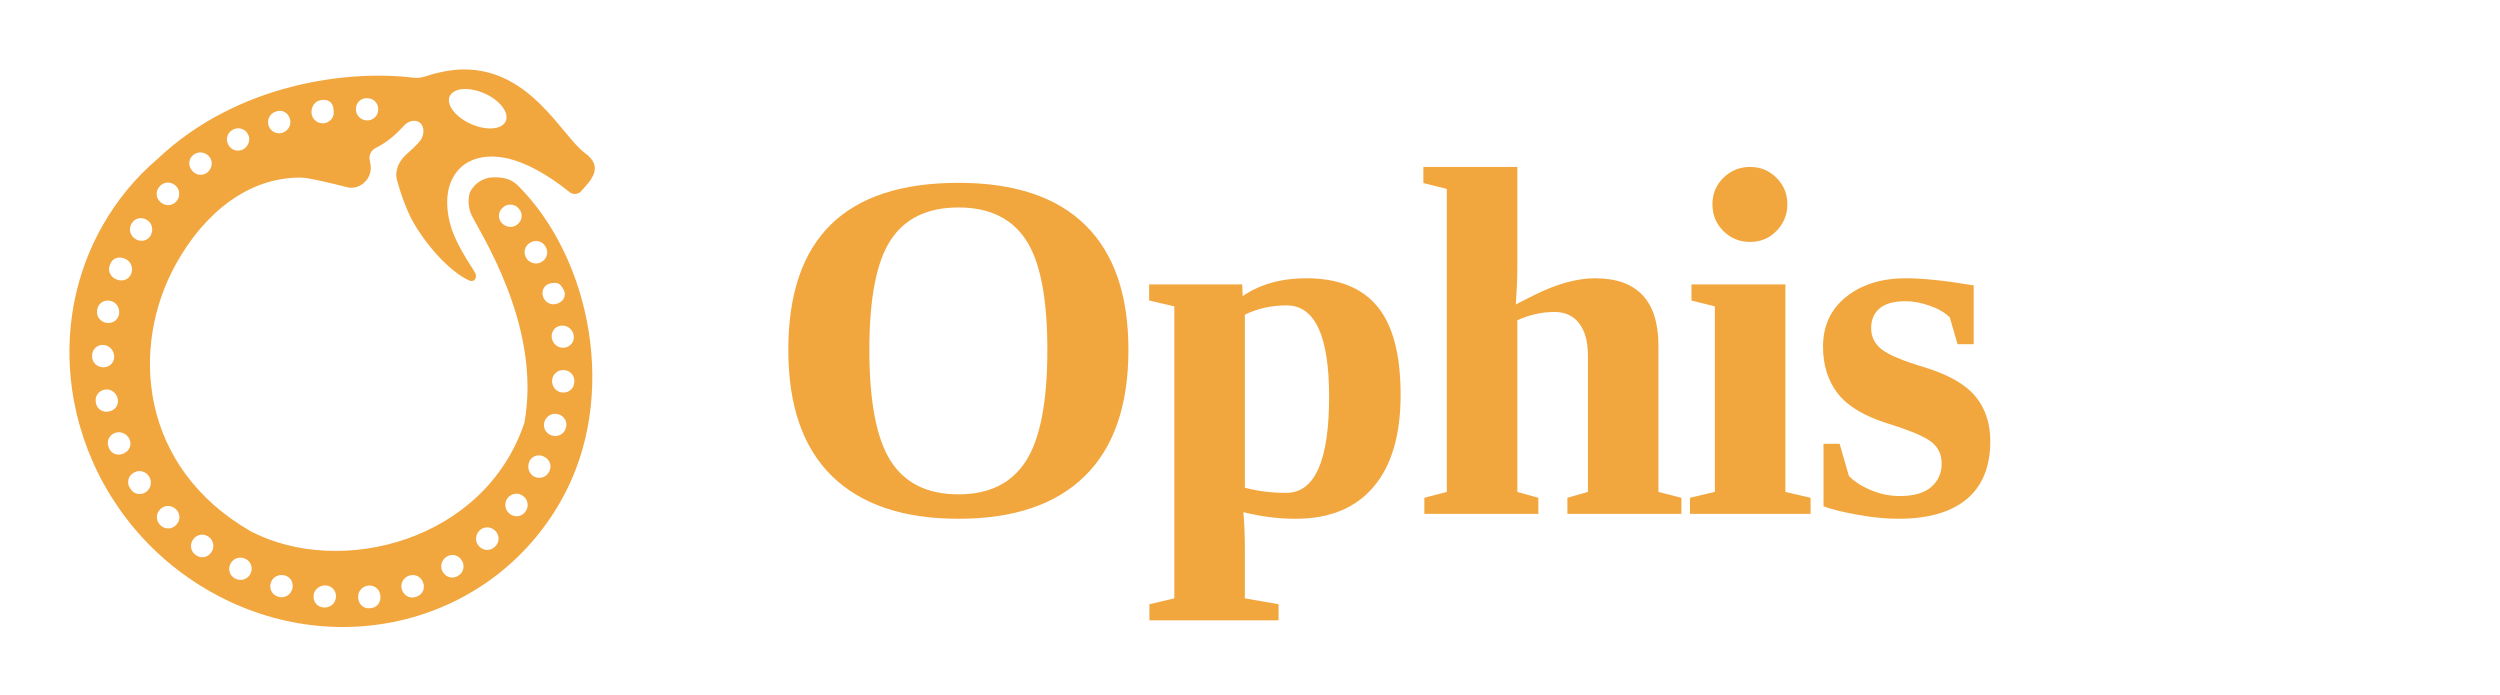
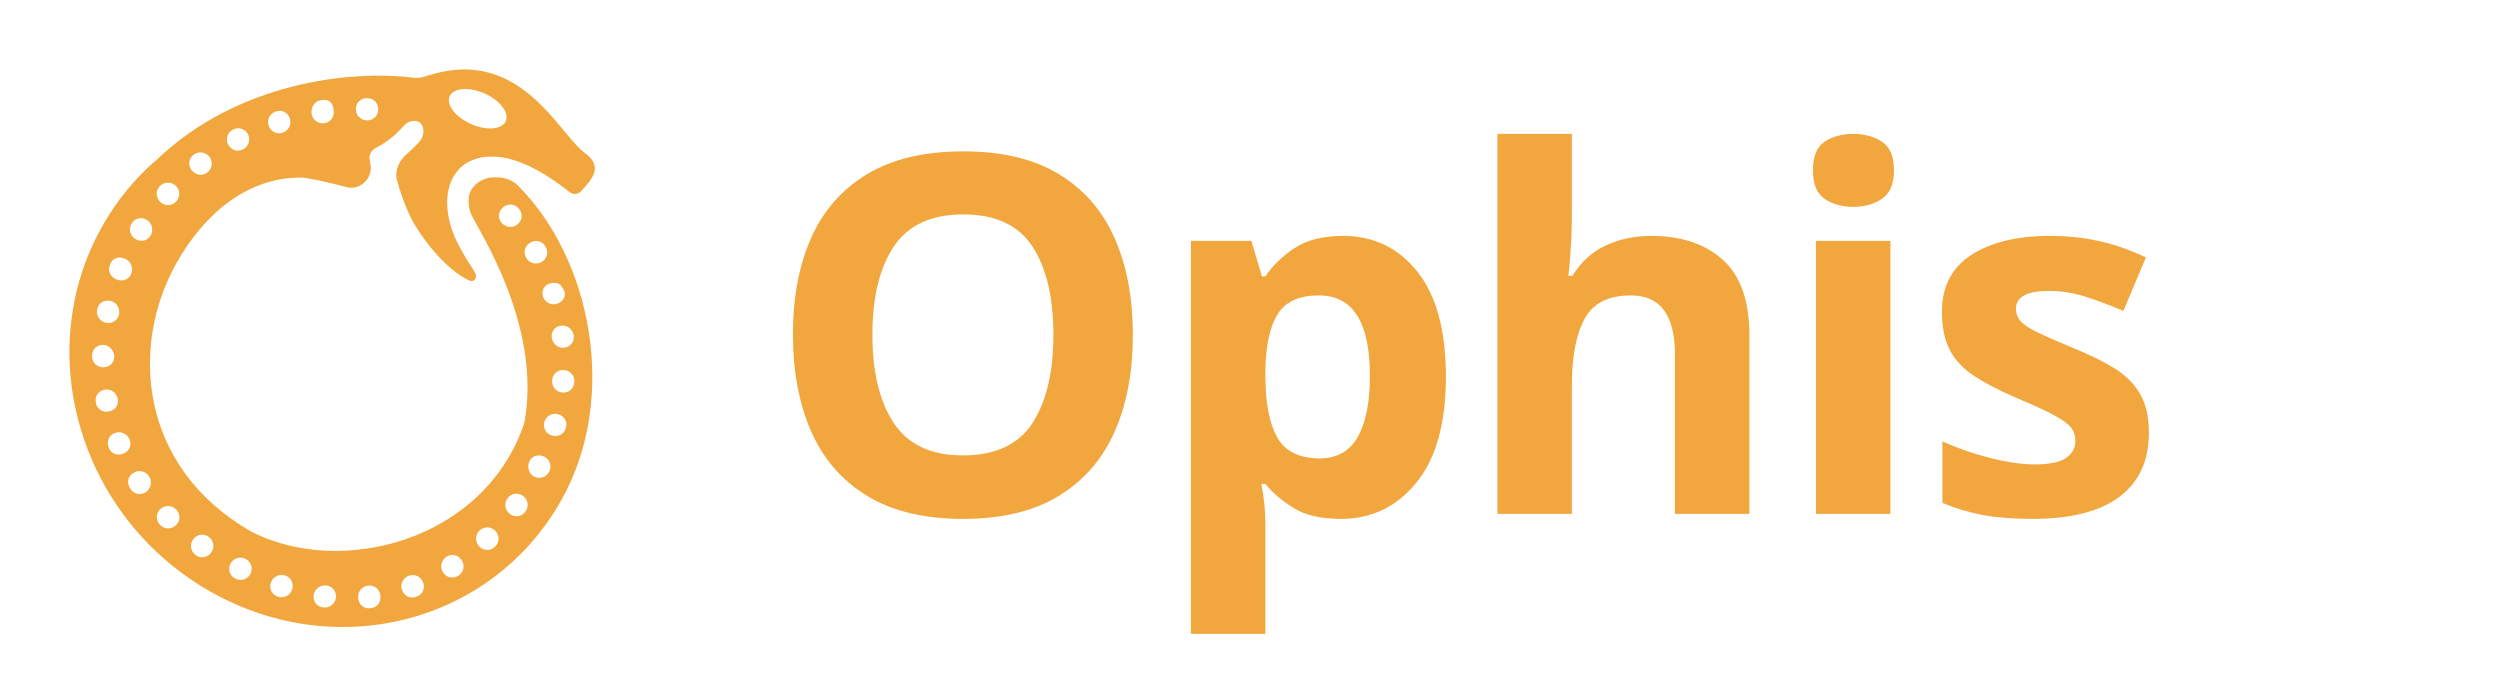
<svg xmlns="http://www.w3.org/2000/svg" viewBox="0 0 720 200" width="720" height="200" fill="none">
  <style>
    .ophis-wordmark {
-       font-family: 'Fraunces', ui-serif, Georgia, 'Times New Roman', serif;
+       font-family: 'Geist', ui-sans-serif, system-ui, sans-serif;
      font-weight: 700;
      font-size: 144px;
      font-feature-settings: 'ss01' on;
      font-variation-settings: 'opsz' 144, 'SOFT' 50;
      letter-spacing: -0.02em;
      fill: #F2A63E;
    }
  </style>
  <g transform="translate(20, 20) scale(0.22)">
    <path d="M514.935 0.013C500.381 0.288 484.137 3.096 465.674 9.181C460.548 10.87 455.118 11.427 449.762 10.765C367.206 0.559 221.045 16.996 115.092 117.357C86.701 141.529 62.014 171.216 42.607 205.747C-48.758 368.716 11.529 581.06 178.373 679.966C344.935 778.716 552.904 726.372 644.154 563.404C719.31 429.81 683.219 248.06 587.279 152.154C577.719 142.935 567.283 140.184 550.219 141.56C550.219 141.56 541.219 142.993 534.219 148.56C527.219 154.126 524.719 160.06 524.719 160.06C522.219 165.06 521.219 177.06 525.248 188.247C534.5 209.56 619.058 333.935 595.56 462.561C543.902 617.466 354.721 665.811 237.219 604.561C90.938 520.186 79.25 362.466 139.719 254.185C176.75 187.779 234.125 141.247 302.719 141.56C312.095 141.56 339.114 147.895 363.297 154.126C380.822 158.641 397.406 142.067 394.092 124.275C393.725 122.308 393.368 120.332 393.015 118.345C391.893 112.006 395.115 105.704 400.873 102.826C414.083 96.221 425.902 86.835 436.672 74.896C439.085 72.222 441.881 69.691 445.252 68.425C462.249 62.044 469.552 82.135 457.309 95.539C452.45 100.858 447.333 105.822 441.94 110.376C431.692 119.028 425.373 132.199 428.861 145.149C433.272 161.529 439.453 179.051 447.904 196.06C465.87 229.081 497.236 264.355 523.137 276.17C530.226 279.404 534.829 271.922 530.617 265.367C516.018 242.648 503.519 221.967 498.373 202.154C491.342 175.122 493.529 150.279 507.904 132.935C518.529 120.013 535.248 113.607 554.31 114.076C560.717 114.232 567.279 115.013 574.154 116.576C597.844 122.276 624.833 136.591 654.877 160.697C659.302 164.248 665.881 163.646 669.713 159.461C683.227 144.701 699.959 127.616 674.779 109.388C645 87.83 603.842 -1.237 514.935 0.013ZM519.467 25.638C526.342 25.794 534.154 27.513 541.967 30.794C562.279 39.232 575.56 55.482 571.498 66.888C567.435 78.294 547.592 80.638 527.123 72.044C506.654 63.45 493.373 47.357 497.435 35.95C499.779 29.544 507.123 25.951 516.654 25.638H519.467ZM390.401 37.659C398.367 37.789 404.539 44.553 404.241 52.514L404.214 53.221C403.924 60.976 397.307 66.909 389.549 66.736C381.787 66.562 375.232 60.5 375.024 52.739L375.006 52.078C374.793 44.172 380.969 37.543 388.877 37.637C389.385 37.643 389.893 37.65 390.401 37.659ZM332.719 39.857C339.808 39.377 344.908 44.258 345.592 51.331L345.98 55.342C346.703 62.812 340.854 69.469 333.409 70.412C325.647 71.396 318.547 66.19 317.084 58.504C315.585 50.621 320.615 41.529 328.543 40.294C329.658 40.121 331.009 39.972 332.719 39.857ZM271.413 54.737C278.953 52.349 286.655 57.145 288.633 64.803L288.805 65.469C290.729 72.919 286.254 80.505 278.934 82.876C271.635 85.241 263.726 81.577 261.054 74.384L260.911 73.997C258.069 66.347 262.089 57.761 269.85 55.238C270.374 55.068 270.895 54.901 271.413 54.737ZM214.39 78.652C221.533 74.911 230.344 77.847 233.881 85.094L234.044 85.428C237.461 92.428 234.097 101.054 227.2 104.676C220.319 108.29 212.098 105.776 208.228 99.035L208.035 98.699C204.018 91.702 206.537 82.771 213.682 79.023C213.918 78.899 214.154 78.775 214.39 78.652ZM183.753 115.058C188.179 121.323 186.514 130.155 180.472 134.881C174.418 139.615 165.929 138.702 160.945 132.853L160.312 132.11C155.145 126.046 155.763 116.982 162.031 112.065C162.235 111.905 162.438 111.746 162.641 111.588C169.232 106.44 178.928 108.227 183.753 115.058ZM118.536 152.664C124.017 146.632 133.37 146.611 139.176 152.331L139.712 152.858C145.141 158.206 144.935 167.253 139.816 172.899C134.564 178.693 125.942 179.2 119.897 174.239L119.447 173.87C113.23 168.768 112.284 159.595 117.668 153.623C117.958 153.301 118.247 152.982 118.536 152.664ZM567.378 180.722C573.342 175.233 582.671 175.652 587.943 181.809C588.207 182.117 588.469 182.425 588.731 182.732C593.95 188.863 592.753 197.997 586.374 202.91L585.836 203.325C579.729 208.029 570.691 206.545 565.667 200.699C560.636 194.845 561.263 186.35 566.943 181.123L567.378 180.722ZM81.867 201.09C86.097 194.225 95.152 192.677 101.786 197.261L102.347 197.648C108.726 202.056 110.119 211.202 106.048 217.801C102.006 224.353 93.802 226.164 87.103 222.371L86.667 222.124C79.549 218.094 77.025 209.002 81.293 202.025C81.484 201.712 81.675 201.4 81.867 201.09ZM603.08 226.829C609.9 222.512 618.954 224.496 622.929 231.521C623.196 231.993 623.461 232.465 623.724 232.936C627.636 239.946 624.673 248.648 617.509 252.272L616.864 252.599C609.999 256.073 601.52 253.075 597.725 246.382C593.917 239.666 595.992 231.315 602.516 227.186L603.08 226.829ZM53.711 254.039C56.633 246.794 65.175 244.403 72.275 247.662L73.881 248.4C80.866 251.607 83.696 260.437 80.825 267.567C77.942 274.724 70.204 277.898 62.926 275.334L61.781 274.931C54.311 272.299 49.908 264.322 52.622 256.881C52.97 255.927 53.332 254.979 53.711 254.039ZM632.268 279.587C636.107 278.883 640.25 279.477 642.874 282.367C644.66 284.334 646.153 286.67 647.417 289.225C651.033 296.534 645.816 304.738 637.926 306.798L636.917 307.061C629.699 308.946 622.182 304.333 619.924 297.222C617.54 289.712 621.57 281.751 629.288 280.164C630.255 279.966 631.24 279.776 632.268 279.587ZM36.488 313.571C38.052 305.622 46.02 300.976 53.861 303.014L54.568 303.198C62.014 305.133 66.403 313.188 64.862 320.725C63.305 328.34 56.155 332.985 48.491 331.695L48.104 331.63C40.119 330.286 34.725 322.649 36.267 314.7C36.341 314.323 36.414 313.946 36.488 313.571ZM642.928 335.484C651.34 334.069 659.249 340.177 660.208 348.653C660.221 348.768 660.234 348.883 660.247 348.998C661.151 356.997 654.998 363.918 646.959 364.35C639.075 364.774 632.24 358.742 631.348 350.896C630.515 343.561 635.31 336.769 642.589 335.541C642.702 335.522 642.815 335.503 642.928 335.484ZM29.687 374.054C29.816 366.206 36.56 360.16 44.398 360.585C52.304 361.015 58.42 367.916 58.6 375.831C58.772 383.374 52.922 389.565 45.383 389.848L44.688 389.874C36.457 390.182 29.555 383.689 29.666 375.453C29.672 374.986 29.68 374.519 29.687 374.054ZM631.856 406.763C632.497 399.04 639.035 393.115 646.773 393.529L647.378 393.561C655.434 393.992 661.666 400.879 660.946 408.914C660.901 409.413 660.855 409.911 660.808 410.408C660.058 418.373 652.715 423.94 644.786 422.868L644.322 422.806C636.582 421.76 631.209 414.546 631.856 406.763ZM63.297 431.526C64.623 438.833 60.126 445.726 52.899 447.434L51.752 447.705C43.907 449.56 36.035 444.713 34.699 436.764C34.608 436.222 34.519 435.68 34.431 435.138C33.17 427.384 38.688 420.207 46.473 419.157L47.272 419.049C54.904 418.018 61.922 423.949 63.297 431.526ZM621.728 461.495C623.829 454.137 631.241 449.388 638.688 451.147L639.628 451.369C647.342 453.192 652.193 460.873 650.063 468.509C649.946 468.926 649.829 469.343 649.711 469.76C647.507 477.53 639.109 481.64 631.433 479.125C631.196 479.047 630.959 478.97 630.723 478.892C623.512 476.536 619.646 468.789 621.728 461.495ZM60.288 475.638C67.647 473.133 75.886 477.336 78.817 484.535C81.661 491.517 78.515 499.217 71.667 502.37L70.61 502.857C63.31 506.218 54.649 503.209 51.769 495.706C51.527 495.076 51.288 494.444 51.052 493.811C48.303 486.449 52.312 478.351 59.752 475.821C59.931 475.76 60.109 475.699 60.288 475.638ZM602.106 513.068C605.312 506.208 613.14 503.415 620.11 506.373L620.875 506.698C628.394 509.889 631.932 518.563 628.311 525.884C628.156 526.197 628.002 526.508 627.847 526.819C624.254 534.033 615.196 536.716 608.113 532.872C601.267 529.157 598.809 520.126 602.106 513.068ZM85.319 527.338C91.797 523.715 100.171 526.438 104.184 532.682C108.486 539.378 106.893 548.212 100.519 552.977C94.157 557.734 85.019 556.471 80.517 549.927C80.129 549.362 79.744 548.8 79.363 548.24C74.729 541.43 76.542 532.327 83.7 528.251C84.238 527.945 84.778 527.64 85.319 527.338ZM573.352 561.495C577.843 555.193 586.53 553.448 592.957 557.76L593.409 558.063C600.118 562.565 601.955 571.691 597.272 578.276C597.061 578.572 596.851 578.866 596.641 579.16C591.965 585.689 582.798 586.753 576.473 581.805L576.055 581.477C569.919 576.678 568.831 567.839 573.352 561.495ZM119.429 575.19C125.208 569.91 134.219 570.415 139.741 575.964C145.155 581.404 145.431 590.113 140.213 595.742L139.799 596.189C134.274 602.149 124.952 602.477 119.211 596.725C118.976 596.489 118.741 596.253 118.507 596.018C112.793 590.273 113.132 580.944 119.114 575.478L119.429 575.19ZM536.918 603.479C542.607 598.059 551.316 598.139 557.017 603.545L557.262 603.779C563.111 609.326 563.319 618.632 557.545 624.256C557.244 624.55 556.943 624.842 556.643 625.132C550.756 630.825 541.386 630.118 536.028 623.925L535.533 623.353C530.576 617.624 531.434 608.704 536.918 603.479ZM162.357 614.632C167.054 608.44 175.8 607.221 182.14 611.716C188.466 616.203 190.412 624.932 186.187 631.436L185.828 631.988C181.44 638.743 172.422 640.704 165.871 636.018C165.57 635.803 165.269 635.587 164.969 635.37C158.428 630.663 157.178 621.462 162.047 615.041L162.357 614.632ZM493.642 637.907C500.059 633.749 508.477 635.343 512.859 641.609L513.287 642.221C517.912 648.834 516.327 657.965 509.555 662.354C509.236 662.56 508.918 662.766 508.6 662.97C501.834 667.326 492.912 664.95 488.873 657.99L488.529 657.397C484.656 650.721 487.164 642.104 493.642 637.907ZM211.198 646.397C214.969 639.6 223.555 637.214 230.515 640.676C237.434 644.118 240.562 652.398 237.305 659.406L237.064 659.924C233.66 667.25 224.901 670.405 217.667 666.809C217.376 666.665 217.084 666.52 216.793 666.375C209.6 662.785 207.021 653.923 210.922 646.894L211.198 646.397ZM444.133 662.821C451.186 660.188 459.27 663.23 462.294 670.125L462.752 671.17C465.964 678.493 462.744 687.065 455.243 689.837C454.637 690.061 454.029 690.282 453.421 690.501C445.881 693.218 437.703 688.873 435.349 681.212L435.099 680.4C432.864 673.127 437.005 665.482 444.133 662.821ZM264.14 670.648C266.975 663.459 275.575 660.154 282.888 662.656C290.213 665.162 293.815 672.882 291.666 680.32C289.375 688.251 280.904 692.886 273.091 690.223C272.821 690.131 272.552 690.039 272.283 689.946C264.584 687.305 260.955 678.731 263.94 671.158C264.007 670.988 264.074 670.818 264.14 670.648ZM319.919 687.022C321.309 679.498 328.986 674.617 336.58 675.55C344.065 676.47 349.301 682.859 348.898 690.39L348.881 690.72C348.438 698.991 341.032 705.214 332.799 704.299C332.405 704.256 332.012 704.212 331.619 704.167C323.588 703.263 318.314 695.705 319.783 687.759L319.919 687.022ZM390.931 675.691C398.365 674.717 405.367 679.608 406.691 686.988L406.936 688.356C408.358 696.283 403.37 704.076 395.379 705.078C394.55 705.182 393.718 705.278 392.883 705.365C384.963 706.189 378.383 699.809 377.998 691.856L377.944 690.74C377.576 683.143 383.389 676.678 390.931 675.691Z" fill="#F2A63E" />
  </g>
  <text class="ophis-wordmark" x="220" y="148">Ophis</text>
</svg>
